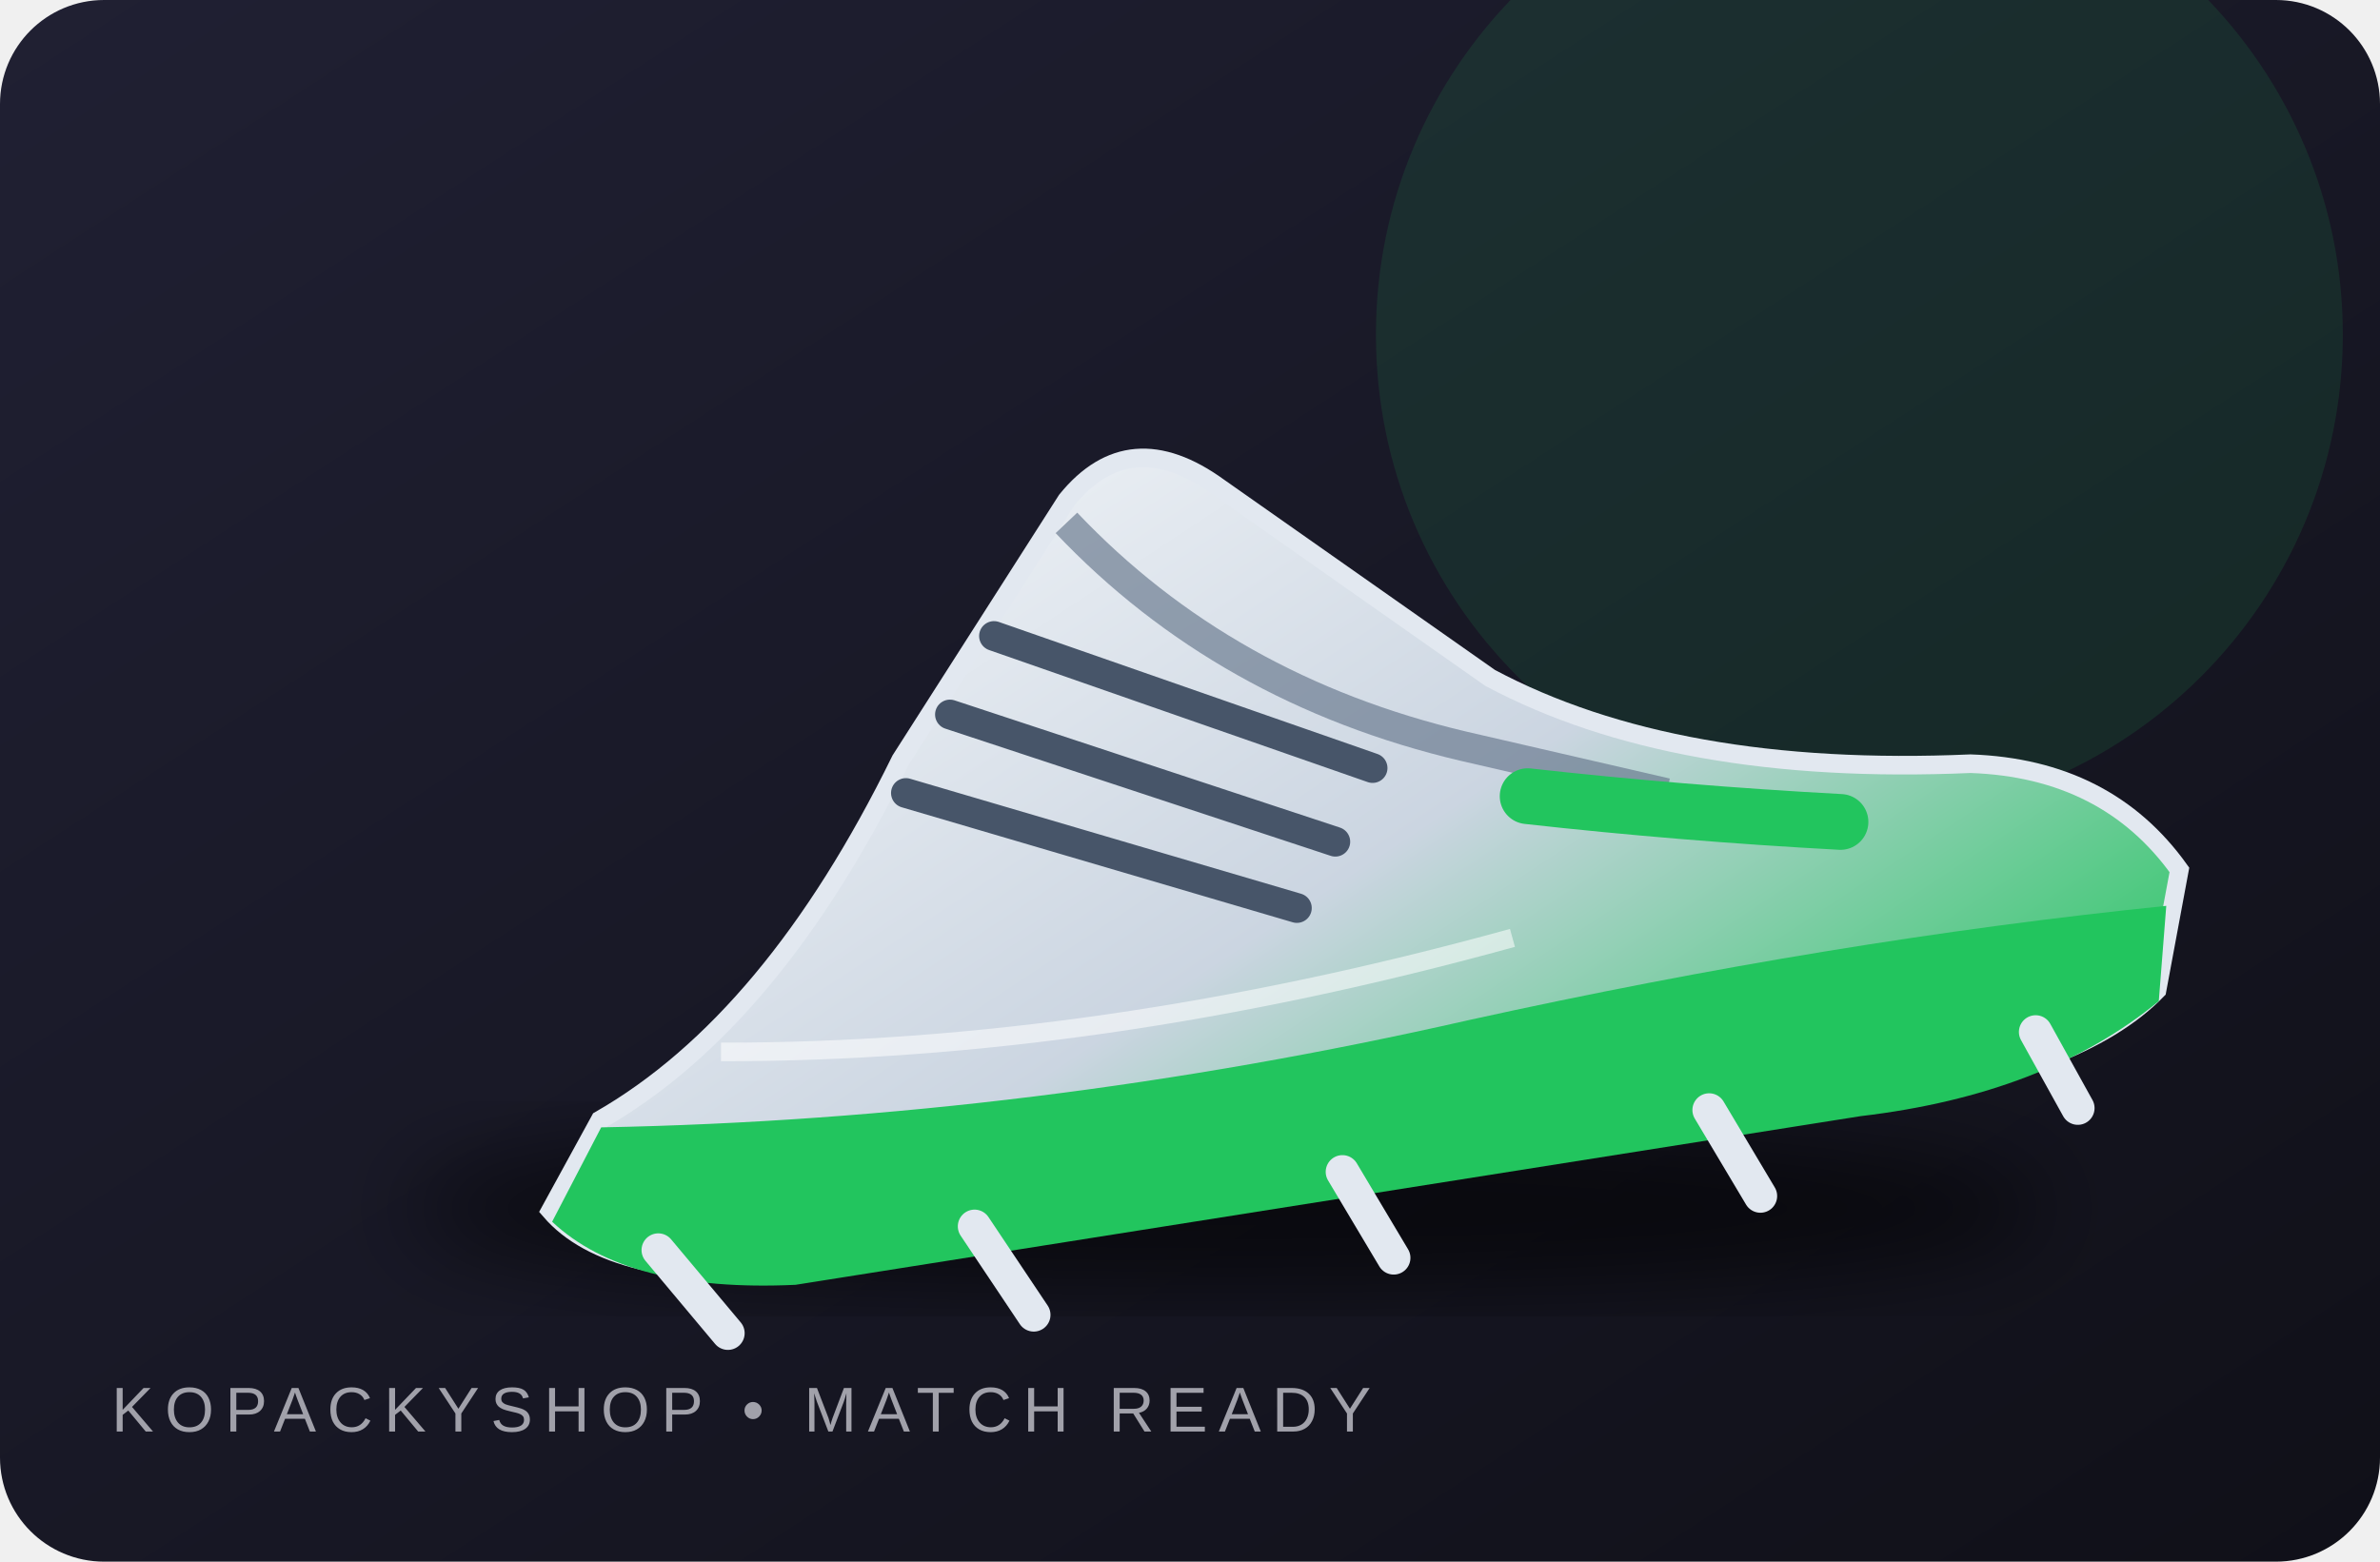
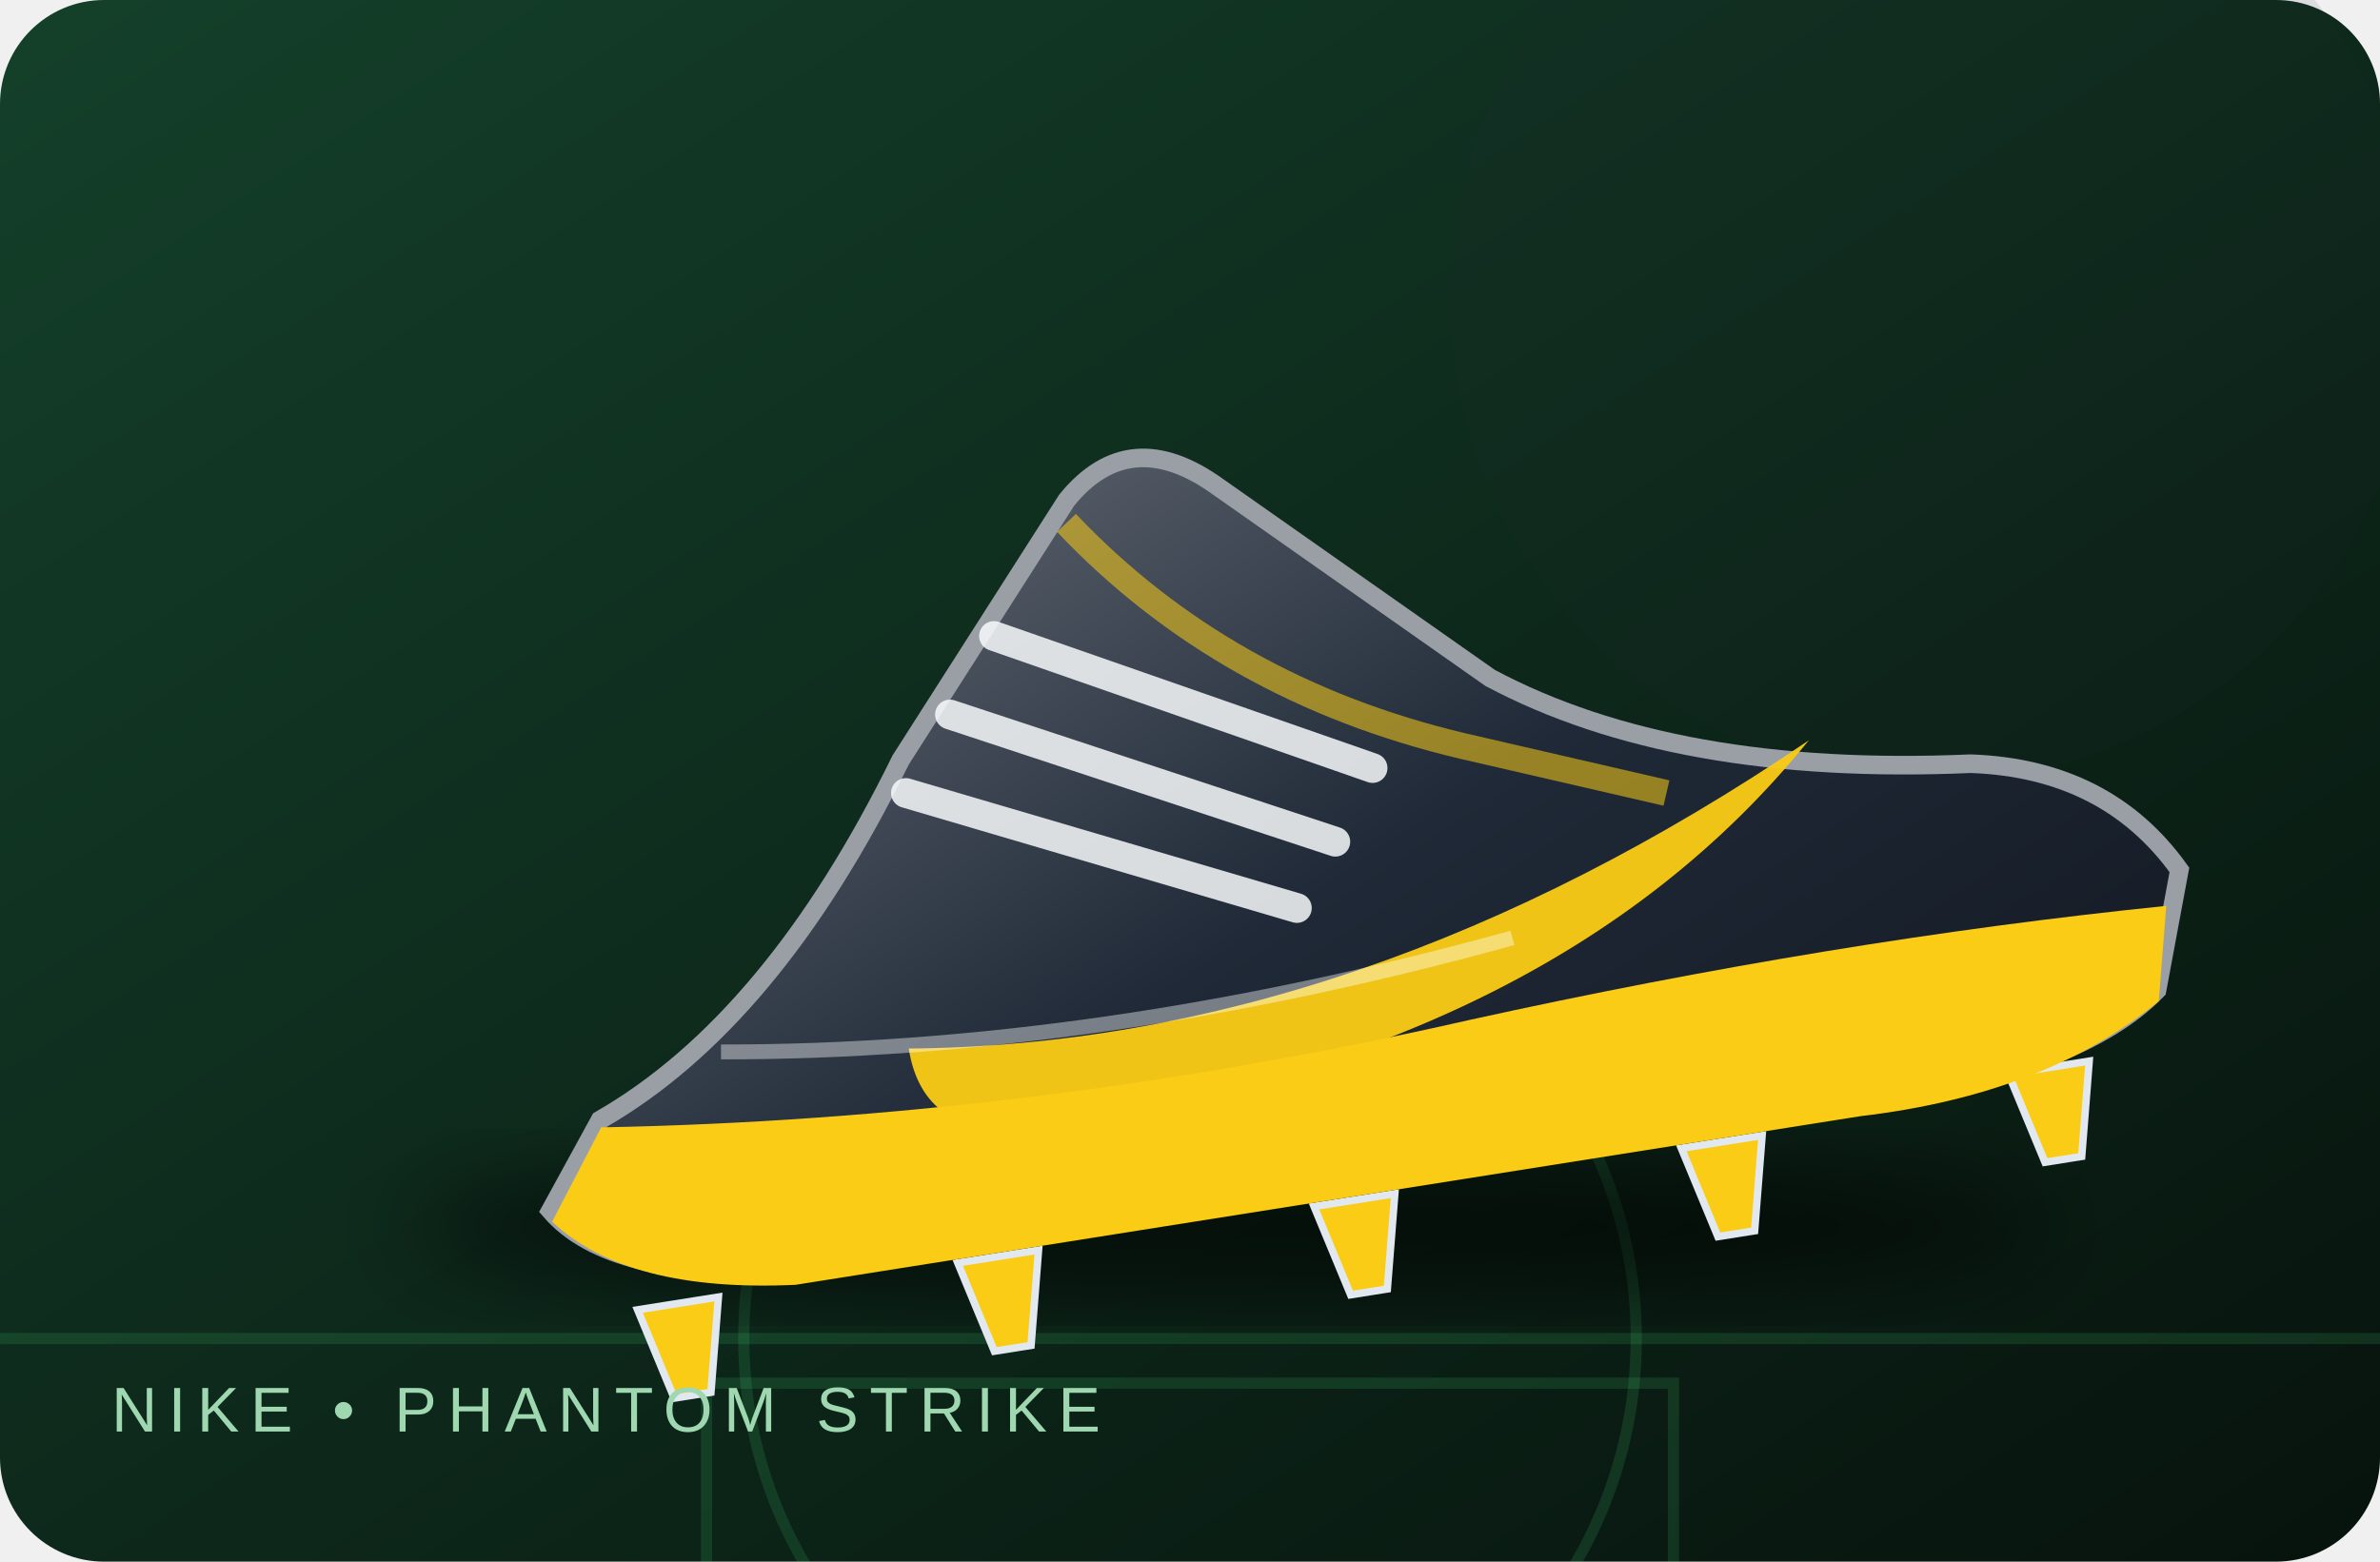
<svg xmlns="http://www.w3.org/2000/svg" viewBox="0 0 640 420">
  <defs>
    <linearGradient id="bg" x1="0" y1="0" x2="1" y2="1">
-       <stop stop-color="#202033" />
-       <stop offset="1" stop-color="#101018" />
+       <stop stop-color="#14402a" />
+       <stop offset="1" stop-color="#07130d" />
    </linearGradient>
    <linearGradient id="shoe" x1="0" y1="0" x2="1" y2="1">
-       <stop stop-color="#f8fafc" />
-       <stop offset=".55" stop-color="#cbd5e1" />
-       <stop offset="1" stop-color="#22c55e" />
+       <stop stop-color="#6d737d" />
+       <stop offset=".55" stop-color="#1f2937" />
+       <stop offset="1" stop-color="#141a23" />
    </linearGradient>
    <filter id="shadow">
      <feGaussianBlur stdDeviation="12" />
    </filter>
  </defs>
  <rect width="640" height="420" rx="28" fill="url(#bg)" />
-   <circle cx="500" cy="90" r="130" fill="#22c55e" opacity=".12" />
-   <ellipse cx="330" cy="325" rx="220" ry="24" fill="#000" opacity=".55" filter="url(#shadow)" />
+   <g fill="none" stroke="#4ade80" stroke-opacity=".14" stroke-width="3">
+     <circle cx="320" cy="360" r="120" />
+     <path d="M0 360 H640" />
+     <rect x="190" y="372" width="260" height="60" />
+   </g>
+   <circle cx="520" cy="80" r="130" fill="#1f2937" opacity=".10" />
+   <ellipse cx="330" cy="330" rx="220" ry="22" fill="#000" opacity=".55" filter="url(#shadow)" />
  <g transform="translate(55 35) rotate(-9 280 180)">
-     <path d="M95 238 Q145 219 190 155 L245 93 Q265 75 286 96 L350 158 Q395 192 474 201 Q510 208 525 238 L514 269 Q490 287 433 286 L140 286 Q91 281 78 260Z" fill="url(#shoe)" stroke="#e2e8f0" stroke-width="5" />
-     <path d="M95 240 Q210 256 330 248 Q430 242 520 247 L514 272 Q480 292 430 290 L140 290 Q95 285 78 263Z" fill="#22c55e" />
-     <path d="M244 99 Q279 150 340 175 L392 196" fill="none" stroke="#64748b" stroke-width="8" opacity=".65" />
-     <path d="M220 126 L315 177 M205 145 L302 195 M190 164 L289 211" stroke="#475569" stroke-width="8" stroke-linecap="round" />
-     <path d="M355 191 Q395 202 437 211" stroke="#22c55e" stroke-width="15" stroke-linecap="round" />
-     <path d="M105 275 L120 300 M190 282 L202 308 M290 283 L300 308 M390 282 L400 307 M480 275 L488 297" stroke="#e2e8f0" stroke-width="9" stroke-linecap="round" />
-     <path d="M130 225 Q230 241 345 228" fill="none" stroke="#fff" stroke-width="5" opacity=".55" />
+     <path d="M97 290 L119 290 L113 315 L103 315Z" fill="#facc15" stroke="#e2e8f0" stroke-width="2" />
+     <path d="M184 291 L206 291 L200 316 L190 316Z" fill="#facc15" stroke="#e2e8f0" stroke-width="2" />
+     <path d="M281 291 L303 291 L297 316 L287 316Z" fill="#facc15" stroke="#e2e8f0" stroke-width="2" />
+     <path d="M381 291 L403 291 L397 316 L387 316Z" fill="#facc15" stroke="#e2e8f0" stroke-width="2" />
+     <path d="M471 285 L493 285 L487 310 L477 310Z" fill="#facc15" stroke="#e2e8f0" stroke-width="2" />
+     <path d="M95 238 Q145 219 190 155 L245 93 Q265 75 286 96 L350 158 Q395 192 474 201 Q510 208 525 238 L514 269 Q490 287 433 286 L140 286 Q91 281 78 260Z" fill="url(#shoe)" stroke="#9a9ea5" stroke-width="5" />
+     <path d="M95 240 Q210 256 330 248 Q430 242 520 247 L514 272 Q480 292 430 290 L140 290 Q95 285 78 263Z" fill="#facc15" />
+     <path d="M180 232 Q300 250 432 188 Q350 262 205 258 Q180 255 180 232Z" fill="#facc15" opacity=".95" />
+     <path d="M244 99 Q279 150 340 175 L392 196" fill="none" stroke="#facc15" stroke-width="7" opacity=".55" />
+     <path d="M220 126 L315 177 M205 145 L302 195 M190 164 L289 211" stroke="#f8fafc" stroke-width="8" stroke-linecap="round" opacity=".85" />
+     <path d="M130 225 Q230 241 345 228" fill="none" stroke="#fff" stroke-width="4" opacity=".4" />
  </g>
-   <text x="30" y="385" fill="#a1a1aa" font-family="Arial,sans-serif" font-size="17" letter-spacing="3">KOPACKYSHOP • MATCH READY</text>
+   <text x="30" y="385" fill="#9fd8b0" font-family="Arial,sans-serif" font-size="17" letter-spacing="3">NIKE • PHANTOM STRIKE</text>
</svg>
